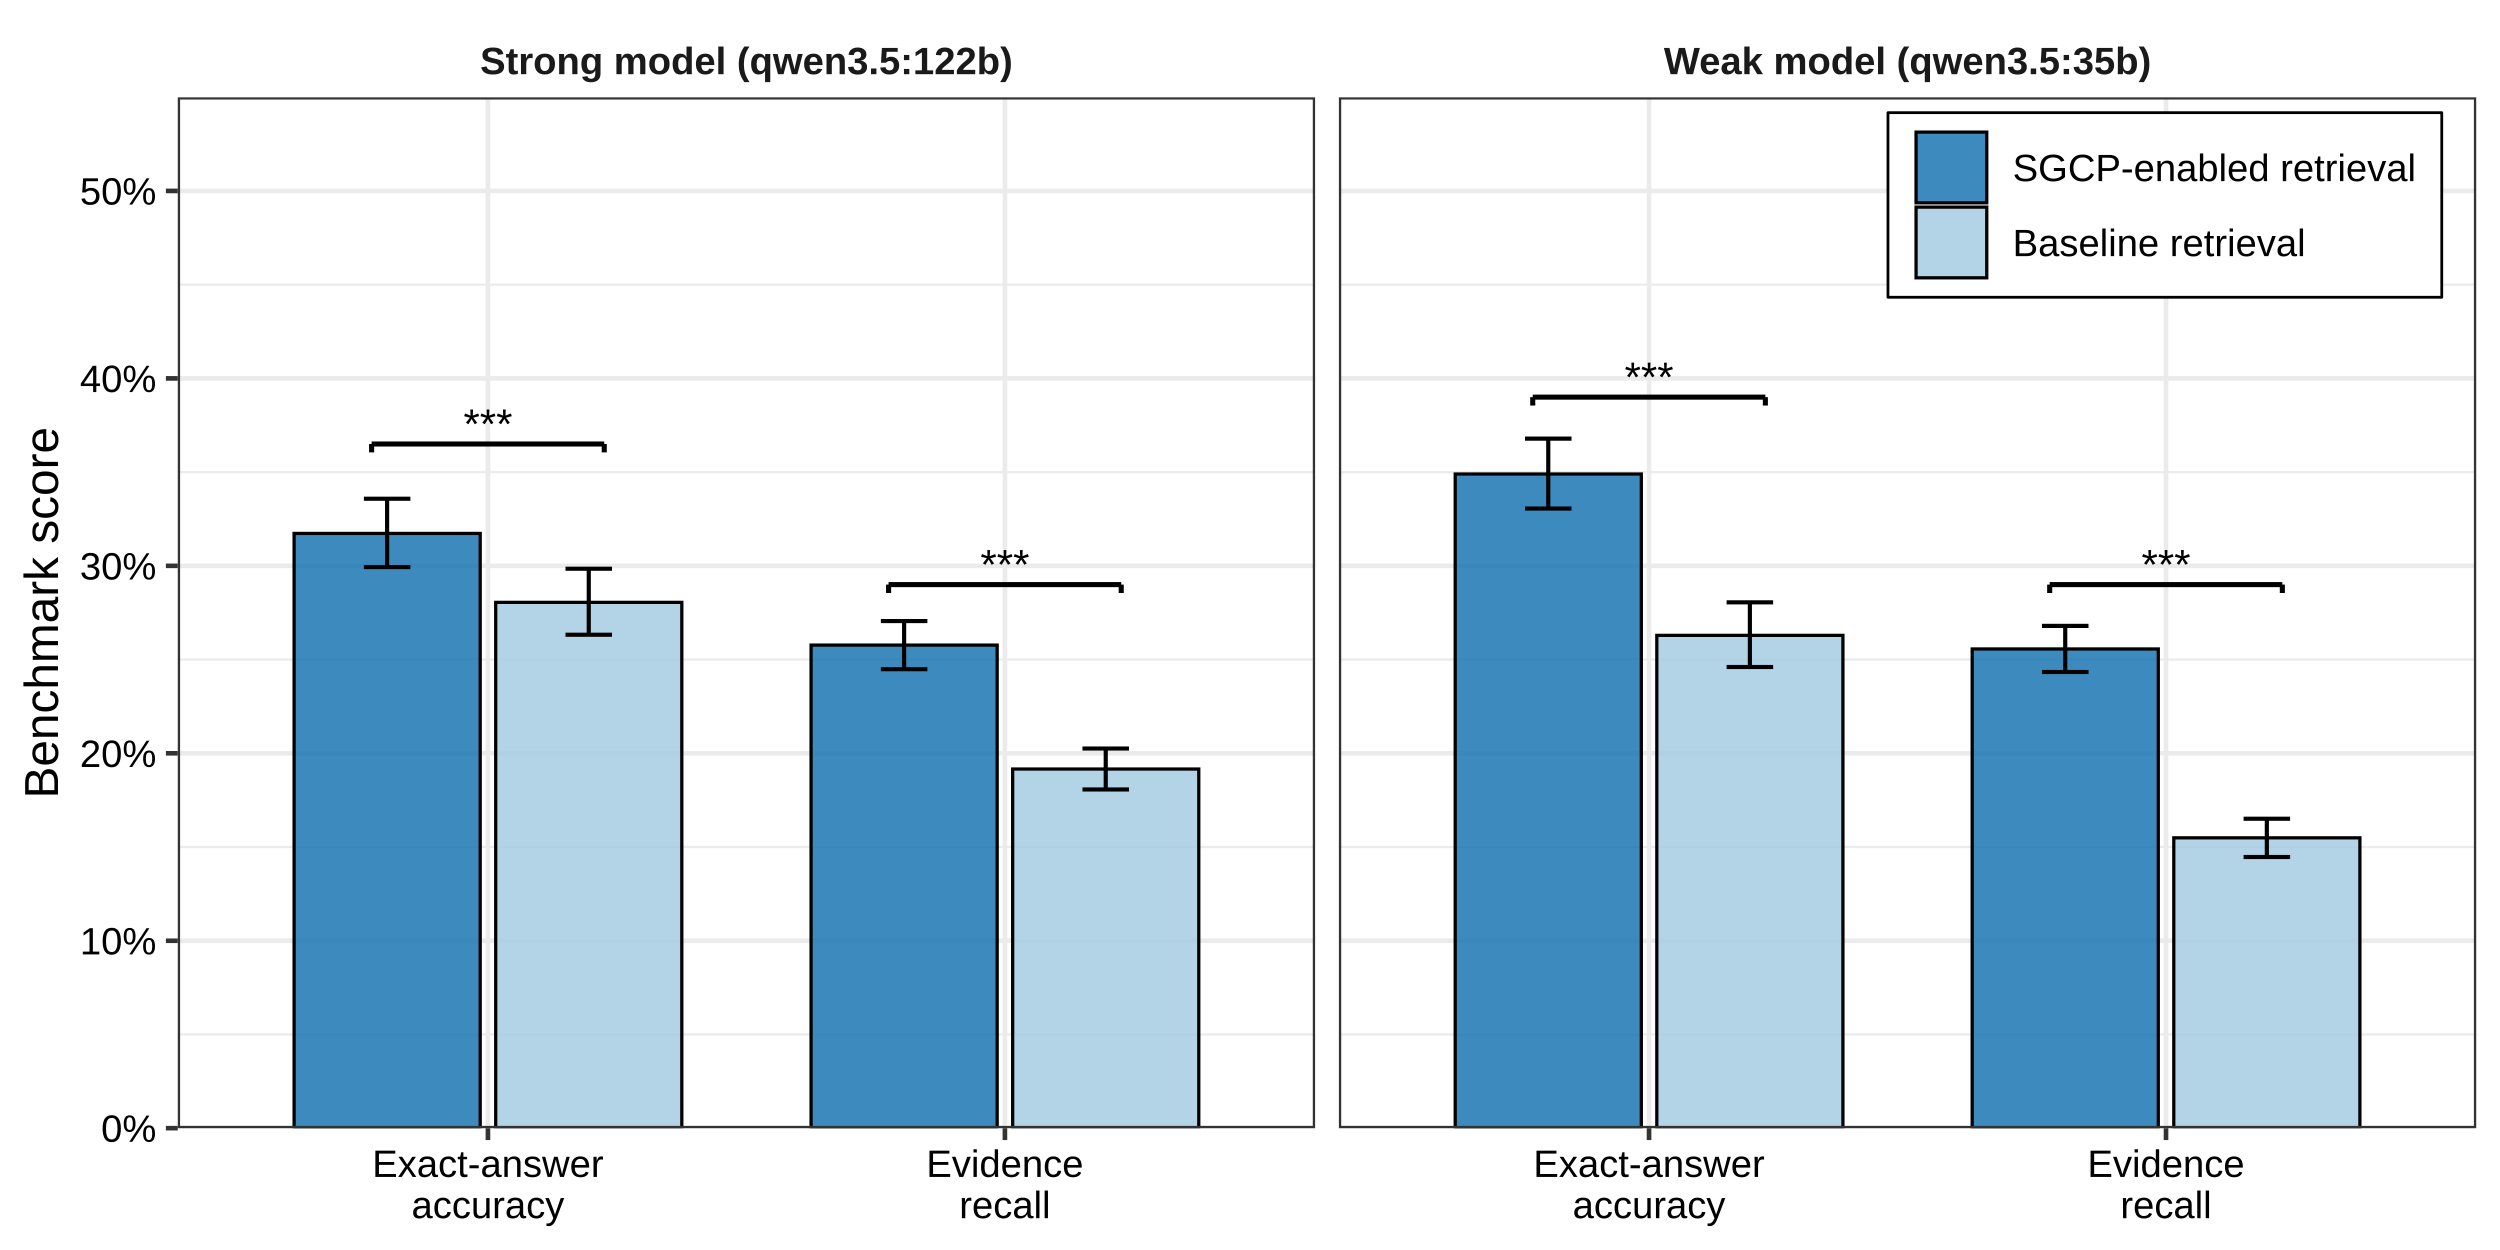
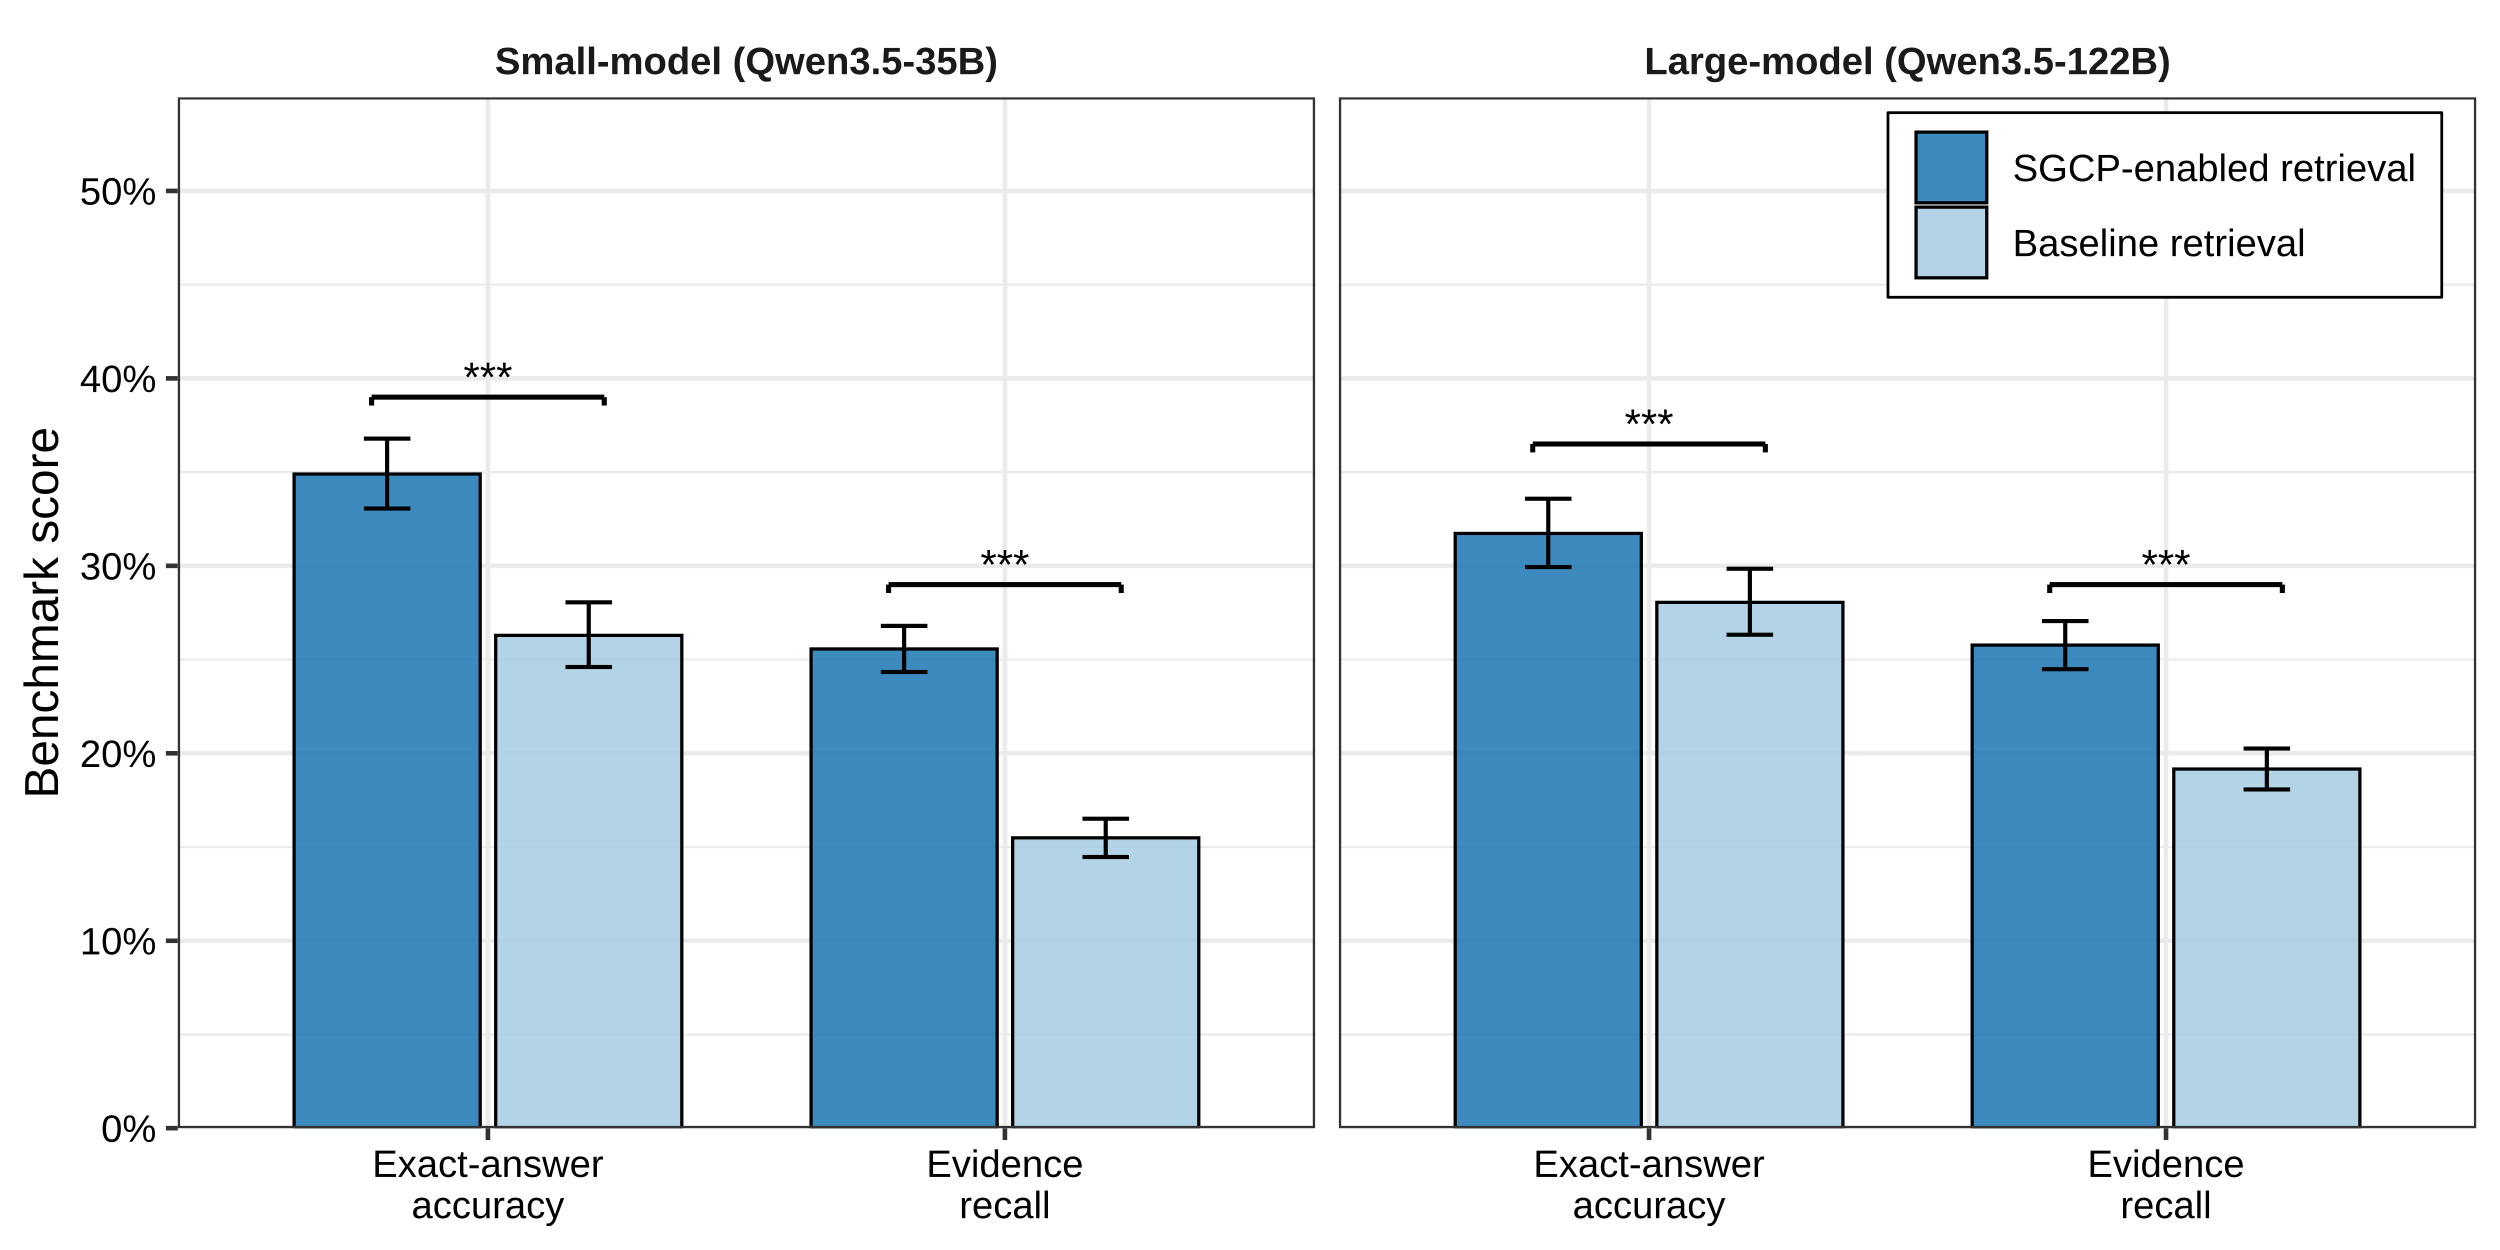
<svg xmlns="http://www.w3.org/2000/svg" width="576.00pt" height="288.00pt" viewBox="0 0 576.00 288.00">
  <g class="svglite">
    <defs>
      <style type="text/css">
    .svglite line, .svglite polyline, .svglite polygon, .svglite path, .svglite rect, .svglite circle {
      fill: none;
      stroke: #000000;
      stroke-linecap: round;
      stroke-linejoin: round;
      stroke-miterlimit: 10.00;
    }
    .svglite text {
      white-space: pre;
    }
    .svglite g.glyphgroup path {
      fill: inherit;
      stroke: none;
    }
  </style>
    </defs>
    <rect width="100%" height="100%" style="stroke: none; fill: #FFFFFF;" />
    <defs>
      <clipPath id="cpMC4wMHw1NzYuMDB8MC4wMHwyODguMDA=">
        <rect x="0.00" y="0.00" width="576.00" height="288.00" />
      </clipPath>
    </defs>
    <g clip-path="url(#cpMC4wMHw1NzYuMDB8MC4wMHwyODguMDA=)">
      <rect x="0.00" y="0.00" width="576.00" height="288.00" style="stroke-width: 1.07; stroke: #FFFFFF; fill: #FFFFFF;" />
    </g>
    <defs>
      <clipPath id="cpNDAuOTZ8MzAzLjAwfDIyLjQwfDI1OS45Mw==">
        <rect x="40.96" y="22.40" width="262.04" height="237.54" />
      </clipPath>
    </defs>
    <g clip-path="url(#cpNDAuOTZ8MzAzLjAwfDIyLjQwfDI1OS45Mw==)">
      <rect x="40.96" y="22.40" width="262.04" height="237.54" style="stroke-width: 1.07; stroke: none; fill: #FFFFFF;" />
      <polyline points="40.96,238.34 303.00,238.34 " style="stroke-width: 0.53; stroke: #EBEBEB; stroke-linecap: butt;" />
      <polyline points="40.96,195.15 303.00,195.15 " style="stroke-width: 0.53; stroke: #EBEBEB; stroke-linecap: butt;" />
      <polyline points="40.96,151.96 303.00,151.96 " style="stroke-width: 0.53; stroke: #EBEBEB; stroke-linecap: butt;" />
      <polyline points="40.96,108.77 303.00,108.77 " style="stroke-width: 0.53; stroke: #EBEBEB; stroke-linecap: butt;" />
      <polyline points="40.96,65.59 303.00,65.59 " style="stroke-width: 0.53; stroke: #EBEBEB; stroke-linecap: butt;" />
      <polyline points="40.96,22.40 303.00,22.40 " style="stroke-width: 0.53; stroke: #EBEBEB; stroke-linecap: butt;" />
      <polyline points="40.96,259.93 303.00,259.93 " style="stroke-width: 1.07; stroke: #EBEBEB; stroke-linecap: butt;" />
      <polyline points="40.96,216.75 303.00,216.75 " style="stroke-width: 1.07; stroke: #EBEBEB; stroke-linecap: butt;" />
      <polyline points="40.96,173.56 303.00,173.56 " style="stroke-width: 1.07; stroke: #EBEBEB; stroke-linecap: butt;" />
      <polyline points="40.96,130.37 303.00,130.37 " style="stroke-width: 1.07; stroke: #EBEBEB; stroke-linecap: butt;" />
      <polyline points="40.96,87.18 303.00,87.18 " style="stroke-width: 1.07; stroke: #EBEBEB; stroke-linecap: butt;" />
      <polyline points="40.96,43.99 303.00,43.99 " style="stroke-width: 1.07; stroke: #EBEBEB; stroke-linecap: butt;" />
      <polyline points="112.42,259.93 112.42,22.40 " style="stroke-width: 1.07; stroke: #EBEBEB; stroke-linecap: butt;" />
      <polyline points="231.53,259.93 231.53,22.40 " style="stroke-width: 1.07; stroke: #EBEBEB; stroke-linecap: butt;" />
-       <rect x="114.21" y="138.78" width="42.88" height="121.15" style="stroke-width: 0.75; stroke-linecap: butt; stroke-linejoin: miter; fill: #A6CEE3; fill-opacity: 0.86;" />
-       <rect x="233.32" y="177.18" width="42.88" height="82.76" style="stroke-width: 0.75; stroke-linecap: butt; stroke-linejoin: miter; fill: #A6CEE3; fill-opacity: 0.86;" />
-       <rect x="67.76" y="122.90" width="42.88" height="137.03" style="stroke-width: 0.75; stroke-linecap: butt; stroke-linejoin: miter; fill: #1F78B4; fill-opacity: 0.86;" />
-       <rect x="186.87" y="148.63" width="42.88" height="111.30" style="stroke-width: 0.75; stroke-linecap: butt; stroke-linejoin: miter; fill: #1F78B4; fill-opacity: 0.86;" />
-       <polyline points="130.29,131.04 141.01,131.04 " style="stroke-width: 0.96; stroke-linecap: butt;" />
-       <polyline points="135.65,131.04 135.65,146.24 " style="stroke-width: 0.96; stroke-linecap: butt;" />
-       <polyline points="130.29,146.24 141.01,146.24 " style="stroke-width: 0.96; stroke-linecap: butt;" />
-       <polyline points="249.40,172.46 260.12,172.46 " style="stroke-width: 0.96; stroke-linecap: butt;" />
-       <polyline points="254.76,172.46 254.76,181.89 " style="stroke-width: 0.96; stroke-linecap: butt;" />
-       <polyline points="249.40,181.89 260.12,181.89 " style="stroke-width: 0.96; stroke-linecap: butt;" />
-       <polyline points="83.84,114.91 94.55,114.91 " style="stroke-width: 0.96; stroke-linecap: butt;" />
-       <polyline points="89.19,114.91 89.19,130.65 " style="stroke-width: 0.96; stroke-linecap: butt;" />
-       <polyline points="83.84,130.65 94.55,130.65 " style="stroke-width: 0.96; stroke-linecap: butt;" />
-       <polyline points="202.95,143.09 213.67,143.09 " style="stroke-width: 0.96; stroke-linecap: butt;" />
-       <polyline points="208.31,143.09 208.31,154.18 " style="stroke-width: 0.96; stroke-linecap: butt;" />
-       <polyline points="202.95,154.18 213.67,154.18 " style="stroke-width: 0.96; stroke-linecap: butt;" />
-       <line x1="85.62" y1="102.30" x2="139.22" y2="102.30" style="stroke-width: 1.17; stroke-linecap: butt;" />
+       <rect x="114.21" y="146.39" width="42.88" height="113.55" style="stroke-width: 0.75; stroke-linecap: butt; stroke-linejoin: miter; fill: #A6CEE3; fill-opacity: 0.86;" />
+       <rect x="233.32" y="193.04" width="42.88" height="66.89" style="stroke-width: 0.75; stroke-linecap: butt; stroke-linejoin: miter; fill: #A6CEE3; fill-opacity: 0.86;" />
+       <rect x="67.76" y="109.21" width="42.88" height="150.72" style="stroke-width: 0.75; stroke-linecap: butt; stroke-linejoin: miter; fill: #1F78B4; fill-opacity: 0.86;" />
+       <rect x="186.87" y="149.52" width="42.88" height="110.42" style="stroke-width: 0.75; stroke-linecap: butt; stroke-linejoin: miter; fill: #1F78B4; fill-opacity: 0.86;" />
+       <polyline points="130.29,138.78 141.01,138.78 " style="stroke-width: 0.96; stroke-linecap: butt;" />
+       <polyline points="135.65,138.78 135.65,153.68 " style="stroke-width: 0.96; stroke-linecap: butt;" />
+       <polyline points="130.29,153.68 141.01,153.68 " style="stroke-width: 0.96; stroke-linecap: butt;" />
+       <polyline points="249.40,188.64 260.12,188.64 " style="stroke-width: 0.96; stroke-linecap: butt;" />
+       <polyline points="254.76,188.64 254.76,197.45 " style="stroke-width: 0.96; stroke-linecap: butt;" />
+       <polyline points="249.40,197.45 260.12,197.45 " style="stroke-width: 0.96; stroke-linecap: butt;" />
+       <polyline points="83.84,101.06 94.55,101.06 " style="stroke-width: 0.96; stroke-linecap: butt;" />
+       <polyline points="89.19,101.06 89.19,117.17 " style="stroke-width: 0.96; stroke-linecap: butt;" />
+       <polyline points="83.84,117.17 94.55,117.17 " style="stroke-width: 0.96; stroke-linecap: butt;" />
+       <polyline points="202.95,144.21 213.67,144.21 " style="stroke-width: 0.96; stroke-linecap: butt;" />
+       <polyline points="208.31,144.21 208.31,154.83 " style="stroke-width: 0.96; stroke-linecap: butt;" />
+       <polyline points="202.95,154.83 213.67,154.83 " style="stroke-width: 0.96; stroke-linecap: butt;" />
+       <line x1="85.62" y1="91.50" x2="139.22" y2="91.50" style="stroke-width: 1.17; stroke-linecap: butt;" />
      <line x1="204.73" y1="134.69" x2="258.33" y2="134.69" style="stroke-width: 1.17; stroke-linecap: butt;" />
-       <line x1="85.62" y1="104.24" x2="85.62" y2="102.30" style="stroke-width: 1.17; stroke-linecap: butt;" />
+       <line x1="85.62" y1="93.44" x2="85.62" y2="91.50" style="stroke-width: 1.17; stroke-linecap: butt;" />
      <line x1="204.73" y1="136.63" x2="204.73" y2="134.69" style="stroke-width: 1.17; stroke-linecap: butt;" />
-       <line x1="139.22" y1="104.24" x2="139.22" y2="102.30" style="stroke-width: 1.17; stroke-linecap: butt;" />
+       <line x1="139.22" y1="93.44" x2="139.22" y2="91.50" style="stroke-width: 1.17; stroke-linecap: butt;" />
      <line x1="258.33" y1="136.63" x2="258.33" y2="134.69" style="stroke-width: 1.17; stroke-linecap: butt;" />
-       <text x="112.42" y="101.01" text-anchor="middle" style="font-size: 9.67px; font-family: &quot;Arial&quot;;" textLength="11.30px" lengthAdjust="spacingAndGlyphs">***</text>
+       <text x="112.42" y="90.21" text-anchor="middle" style="font-size: 9.67px; font-family: &quot;Arial&quot;;" textLength="11.30px" lengthAdjust="spacingAndGlyphs">***</text>
      <text x="231.53" y="133.40" text-anchor="middle" style="font-size: 9.67px; font-family: &quot;Arial&quot;;" textLength="11.30px" lengthAdjust="spacingAndGlyphs">***</text>
      <rect x="40.96" y="22.40" width="262.04" height="237.54" style="stroke-width: 1.07; stroke: #333333;" />
    </g>
    <g clip-path="url(#cpMC4wMHw1NzYuMDB8MC4wMHwyODguMDA=)">
</g>
    <defs>
      <clipPath id="cpMzA4LjQ4fDU3MC41MnwyMi40MHwyNTkuOTM=">
        <rect x="308.48" y="22.40" width="262.04" height="237.54" />
      </clipPath>
    </defs>
    <g clip-path="url(#cpMzA4LjQ4fDU3MC41MnwyMi40MHwyNTkuOTM=)">
      <rect x="308.48" y="22.40" width="262.04" height="237.54" style="stroke-width: 1.07; stroke: none; fill: #FFFFFF;" />
      <polyline points="308.48,238.34 570.52,238.34 " style="stroke-width: 0.53; stroke: #EBEBEB; stroke-linecap: butt;" />
      <polyline points="308.48,195.15 570.52,195.15 " style="stroke-width: 0.53; stroke: #EBEBEB; stroke-linecap: butt;" />
      <polyline points="308.48,151.96 570.52,151.96 " style="stroke-width: 0.53; stroke: #EBEBEB; stroke-linecap: butt;" />
      <polyline points="308.48,108.77 570.52,108.77 " style="stroke-width: 0.53; stroke: #EBEBEB; stroke-linecap: butt;" />
      <polyline points="308.48,65.59 570.52,65.59 " style="stroke-width: 0.53; stroke: #EBEBEB; stroke-linecap: butt;" />
      <polyline points="308.48,22.40 570.52,22.40 " style="stroke-width: 0.53; stroke: #EBEBEB; stroke-linecap: butt;" />
      <polyline points="308.48,259.93 570.52,259.93 " style="stroke-width: 1.07; stroke: #EBEBEB; stroke-linecap: butt;" />
      <polyline points="308.48,216.75 570.52,216.75 " style="stroke-width: 1.07; stroke: #EBEBEB; stroke-linecap: butt;" />
      <polyline points="308.48,173.56 570.52,173.56 " style="stroke-width: 1.07; stroke: #EBEBEB; stroke-linecap: butt;" />
      <polyline points="308.48,130.37 570.52,130.37 " style="stroke-width: 1.07; stroke: #EBEBEB; stroke-linecap: butt;" />
      <polyline points="308.48,87.18 570.52,87.18 " style="stroke-width: 1.07; stroke: #EBEBEB; stroke-linecap: butt;" />
      <polyline points="308.48,43.99 570.52,43.99 " style="stroke-width: 1.07; stroke: #EBEBEB; stroke-linecap: butt;" />
      <polyline points="379.94,259.93 379.94,22.40 " style="stroke-width: 1.07; stroke: #EBEBEB; stroke-linecap: butt;" />
      <polyline points="499.05,259.93 499.05,22.40 " style="stroke-width: 1.07; stroke: #EBEBEB; stroke-linecap: butt;" />
-       <rect x="381.73" y="146.39" width="42.88" height="113.55" style="stroke-width: 0.75; stroke-linecap: butt; stroke-linejoin: miter; fill: #A6CEE3; fill-opacity: 0.86;" />
-       <rect x="500.84" y="193.04" width="42.88" height="66.89" style="stroke-width: 0.75; stroke-linecap: butt; stroke-linejoin: miter; fill: #A6CEE3; fill-opacity: 0.86;" />
-       <rect x="335.28" y="109.21" width="42.88" height="150.72" style="stroke-width: 0.75; stroke-linecap: butt; stroke-linejoin: miter; fill: #1F78B4; fill-opacity: 0.86;" />
-       <rect x="454.39" y="149.52" width="42.88" height="110.42" style="stroke-width: 0.75; stroke-linecap: butt; stroke-linejoin: miter; fill: #1F78B4; fill-opacity: 0.86;" />
-       <polyline points="397.81,138.78 408.53,138.78 " style="stroke-width: 0.96; stroke-linecap: butt;" />
-       <polyline points="403.17,138.78 403.17,153.68 " style="stroke-width: 0.96; stroke-linecap: butt;" />
-       <polyline points="397.81,153.68 408.53,153.68 " style="stroke-width: 0.96; stroke-linecap: butt;" />
-       <polyline points="516.92,188.64 527.64,188.64 " style="stroke-width: 0.96; stroke-linecap: butt;" />
-       <polyline points="522.28,188.64 522.28,197.45 " style="stroke-width: 0.96; stroke-linecap: butt;" />
-       <polyline points="516.92,197.45 527.64,197.45 " style="stroke-width: 0.96; stroke-linecap: butt;" />
-       <polyline points="351.36,101.06 362.08,101.06 " style="stroke-width: 0.96; stroke-linecap: butt;" />
-       <polyline points="356.72,101.06 356.72,117.17 " style="stroke-width: 0.96; stroke-linecap: butt;" />
-       <polyline points="351.36,117.17 362.08,117.17 " style="stroke-width: 0.96; stroke-linecap: butt;" />
-       <polyline points="470.47,144.21 481.19,144.21 " style="stroke-width: 0.96; stroke-linecap: butt;" />
-       <polyline points="475.83,144.21 475.83,154.83 " style="stroke-width: 0.96; stroke-linecap: butt;" />
-       <polyline points="470.47,154.83 481.19,154.83 " style="stroke-width: 0.96; stroke-linecap: butt;" />
-       <line x1="353.14" y1="91.50" x2="406.74" y2="91.50" style="stroke-width: 1.17; stroke-linecap: butt;" />
+       <rect x="381.73" y="138.78" width="42.88" height="121.15" style="stroke-width: 0.75; stroke-linecap: butt; stroke-linejoin: miter; fill: #A6CEE3; fill-opacity: 0.86;" />
+       <rect x="500.84" y="177.18" width="42.88" height="82.76" style="stroke-width: 0.75; stroke-linecap: butt; stroke-linejoin: miter; fill: #A6CEE3; fill-opacity: 0.86;" />
+       <rect x="335.28" y="122.90" width="42.88" height="137.03" style="stroke-width: 0.75; stroke-linecap: butt; stroke-linejoin: miter; fill: #1F78B4; fill-opacity: 0.86;" />
+       <rect x="454.39" y="148.63" width="42.88" height="111.30" style="stroke-width: 0.75; stroke-linecap: butt; stroke-linejoin: miter; fill: #1F78B4; fill-opacity: 0.86;" />
+       <polyline points="397.81,131.04 408.53,131.04 " style="stroke-width: 0.96; stroke-linecap: butt;" />
+       <polyline points="403.17,131.04 403.17,146.24 " style="stroke-width: 0.96; stroke-linecap: butt;" />
+       <polyline points="397.81,146.24 408.53,146.24 " style="stroke-width: 0.96; stroke-linecap: butt;" />
+       <polyline points="516.92,172.46 527.64,172.46 " style="stroke-width: 0.96; stroke-linecap: butt;" />
+       <polyline points="522.28,172.46 522.28,181.89 " style="stroke-width: 0.96; stroke-linecap: butt;" />
+       <polyline points="516.92,181.89 527.64,181.89 " style="stroke-width: 0.96; stroke-linecap: butt;" />
+       <polyline points="351.36,114.91 362.08,114.91 " style="stroke-width: 0.96; stroke-linecap: butt;" />
+       <polyline points="356.72,114.91 356.72,130.65 " style="stroke-width: 0.96; stroke-linecap: butt;" />
+       <polyline points="351.36,130.65 362.08,130.65 " style="stroke-width: 0.96; stroke-linecap: butt;" />
+       <polyline points="470.47,143.09 481.19,143.09 " style="stroke-width: 0.96; stroke-linecap: butt;" />
+       <polyline points="475.83,143.09 475.83,154.18 " style="stroke-width: 0.96; stroke-linecap: butt;" />
+       <polyline points="470.47,154.18 481.19,154.18 " style="stroke-width: 0.96; stroke-linecap: butt;" />
+       <line x1="353.14" y1="102.30" x2="406.74" y2="102.30" style="stroke-width: 1.17; stroke-linecap: butt;" />
      <line x1="472.25" y1="134.69" x2="525.85" y2="134.69" style="stroke-width: 1.17; stroke-linecap: butt;" />
-       <line x1="353.14" y1="93.44" x2="353.14" y2="91.50" style="stroke-width: 1.17; stroke-linecap: butt;" />
+       <line x1="353.14" y1="104.24" x2="353.14" y2="102.30" style="stroke-width: 1.17; stroke-linecap: butt;" />
      <line x1="472.25" y1="136.63" x2="472.25" y2="134.69" style="stroke-width: 1.17; stroke-linecap: butt;" />
-       <line x1="406.74" y1="93.44" x2="406.74" y2="91.50" style="stroke-width: 1.17; stroke-linecap: butt;" />
+       <line x1="406.74" y1="104.24" x2="406.74" y2="102.30" style="stroke-width: 1.17; stroke-linecap: butt;" />
      <line x1="525.85" y1="136.63" x2="525.85" y2="134.69" style="stroke-width: 1.17; stroke-linecap: butt;" />
-       <text x="379.94" y="90.21" text-anchor="middle" style="font-size: 9.67px; font-family: &quot;Arial&quot;;" textLength="11.30px" lengthAdjust="spacingAndGlyphs">***</text>
+       <text x="379.94" y="101.01" text-anchor="middle" style="font-size: 9.67px; font-family: &quot;Arial&quot;;" textLength="11.30px" lengthAdjust="spacingAndGlyphs">***</text>
      <text x="499.05" y="133.40" text-anchor="middle" style="font-size: 9.67px; font-family: &quot;Arial&quot;;" textLength="11.30px" lengthAdjust="spacingAndGlyphs">***</text>
      <rect x="308.48" y="22.40" width="262.04" height="237.54" style="stroke-width: 1.07; stroke: #333333;" />
    </g>
    <g clip-path="url(#cpMC4wMHw1NzYuMDB8MC4wMHwyODguMDA=)">
</g>
    <defs>
      <clipPath id="cpNDAuOTZ8MzAzLjAwfDUuNDh8MjIuNDA=">
        <rect x="40.96" y="5.48" width="262.04" height="16.92" />
      </clipPath>
    </defs>
    <g clip-path="url(#cpNDAuOTZ8MzAzLjAwfDUuNDh8MjIuNDA=)">
      <rect x="40.96" y="5.48" width="262.04" height="16.92" style="stroke-width: 1.07; stroke: none; fill: #FFFFFF;" />
-       <text x="171.98" y="17.09" text-anchor="middle" style="font-size: 8.80px; font-weight: bold;fill: #1A1A1A; font-family: &quot;Arial&quot;;" textLength="122.64px" lengthAdjust="spacingAndGlyphs">Strong model (qwen3.5:122b)</text>
+       <text x="171.98" y="17.09" text-anchor="middle" style="font-size: 8.80px; font-weight: bold;fill: #1A1A1A; font-family: &quot;Arial&quot;;" textLength="115.81px" lengthAdjust="spacingAndGlyphs">Small-model (Qwen3.5-35B)</text>
    </g>
    <g clip-path="url(#cpMC4wMHw1NzYuMDB8MC4wMHwyODguMDA=)">
</g>
    <defs>
      <clipPath id="cpMzA4LjQ4fDU3MC41Mnw1LjQ4fDIyLjQw">
        <rect x="308.48" y="5.48" width="262.04" height="16.92" />
      </clipPath>
    </defs>
    <g clip-path="url(#cpMzA4LjQ4fDU3MC41Mnw1LjQ4fDIyLjQw)">
      <rect x="308.48" y="5.48" width="262.04" height="16.92" style="stroke-width: 1.07; stroke: none; fill: #FFFFFF;" />
-       <text x="439.50" y="17.09" text-anchor="middle" style="font-size: 8.80px; font-weight: bold;fill: #1A1A1A; font-family: &quot;Arial&quot;;" textLength="112.22px" lengthAdjust="spacingAndGlyphs">Weak model (qwen3.5:35b)</text>
+       <text x="439.50" y="17.09" text-anchor="middle" style="font-size: 8.80px; font-weight: bold;fill: #1A1A1A; font-family: &quot;Arial&quot;;" textLength="121.19px" lengthAdjust="spacingAndGlyphs">Large-model (Qwen3.5-122B)</text>
    </g>
    <g clip-path="url(#cpMC4wMHw1NzYuMDB8MC4wMHwyODguMDA=)">
      <polyline points="112.42,262.67 112.42,259.93 " style="stroke-width: 1.07; stroke: #333333; stroke-linecap: butt;" />
      <polyline points="231.53,262.67 231.53,259.93 " style="stroke-width: 1.07; stroke: #333333; stroke-linecap: butt;" />
      <text x="112.42" y="271.17" text-anchor="middle" style="font-size: 8.80px; font-family: &quot;Arial&quot;;" textLength="53.30px" lengthAdjust="spacingAndGlyphs">Exact-answer</text>
      <text x="112.42" y="280.67" text-anchor="middle" style="font-size: 8.80px; font-family: &quot;Arial&quot;;" textLength="35.22px" lengthAdjust="spacingAndGlyphs">accuracy</text>
      <text x="231.53" y="271.17" text-anchor="middle" style="font-size: 8.80px; font-family: &quot;Arial&quot;;" textLength="36.20px" lengthAdjust="spacingAndGlyphs">Evidence</text>
      <text x="231.53" y="280.67" text-anchor="middle" style="font-size: 8.80px; font-family: &quot;Arial&quot;;" textLength="21.02px" lengthAdjust="spacingAndGlyphs">recall</text>
      <polyline points="379.94,262.67 379.94,259.93 " style="stroke-width: 1.07; stroke: #333333; stroke-linecap: butt;" />
      <polyline points="499.05,262.67 499.05,259.93 " style="stroke-width: 1.07; stroke: #333333; stroke-linecap: butt;" />
      <text x="379.94" y="271.17" text-anchor="middle" style="font-size: 8.80px; font-family: &quot;Arial&quot;;" textLength="53.30px" lengthAdjust="spacingAndGlyphs">Exact-answer</text>
      <text x="379.94" y="280.67" text-anchor="middle" style="font-size: 8.80px; font-family: &quot;Arial&quot;;" textLength="35.22px" lengthAdjust="spacingAndGlyphs">accuracy</text>
      <text x="499.05" y="271.17" text-anchor="middle" style="font-size: 8.80px; font-family: &quot;Arial&quot;;" textLength="36.20px" lengthAdjust="spacingAndGlyphs">Evidence</text>
      <text x="499.05" y="280.67" text-anchor="middle" style="font-size: 8.80px; font-family: &quot;Arial&quot;;" textLength="21.02px" lengthAdjust="spacingAndGlyphs">recall</text>
      <text x="36.02" y="263.08" text-anchor="end" style="font-size: 8.80px; font-family: &quot;Arial&quot;;" textLength="12.72px" lengthAdjust="spacingAndGlyphs">0%</text>
      <text x="36.02" y="219.90" text-anchor="end" style="font-size: 8.80px; font-family: &quot;Arial&quot;;" textLength="17.61px" lengthAdjust="spacingAndGlyphs">10%</text>
      <text x="36.02" y="176.71" text-anchor="end" style="font-size: 8.80px; font-family: &quot;Arial&quot;;" textLength="17.61px" lengthAdjust="spacingAndGlyphs">20%</text>
      <text x="36.02" y="133.52" text-anchor="end" style="font-size: 8.80px; font-family: &quot;Arial&quot;;" textLength="17.61px" lengthAdjust="spacingAndGlyphs">30%</text>
      <text x="36.02" y="90.33" text-anchor="end" style="font-size: 8.80px; font-family: &quot;Arial&quot;;" textLength="17.61px" lengthAdjust="spacingAndGlyphs">40%</text>
      <text x="36.02" y="47.14" text-anchor="end" style="font-size: 8.80px; font-family: &quot;Arial&quot;;" textLength="17.61px" lengthAdjust="spacingAndGlyphs">50%</text>
      <polyline points="38.22,259.93 40.96,259.93 " style="stroke-width: 1.07; stroke: #333333; stroke-linecap: butt;" />
      <polyline points="38.22,216.75 40.96,216.75 " style="stroke-width: 1.07; stroke: #333333; stroke-linecap: butt;" />
      <polyline points="38.22,173.56 40.96,173.56 " style="stroke-width: 1.07; stroke: #333333; stroke-linecap: butt;" />
      <polyline points="38.22,130.37 40.96,130.37 " style="stroke-width: 1.07; stroke: #333333; stroke-linecap: butt;" />
      <polyline points="38.22,87.18 40.96,87.18 " style="stroke-width: 1.07; stroke: #333333; stroke-linecap: butt;" />
      <polyline points="38.22,43.99 40.96,43.99 " style="stroke-width: 1.07; stroke: #333333; stroke-linecap: butt;" />
      <text transform="translate(13.36,141.17) rotate(-90)" text-anchor="middle" style="font-size: 11.00px; font-family: &quot;Arial&quot;;" textLength="85.62px" lengthAdjust="spacingAndGlyphs">Benchmark score</text>
      <rect x="434.99" y="25.96" width="127.59" height="42.53" style="stroke-width: 0.64; fill: #FFFFFF;" />
      <rect x="440.97" y="29.95" width="17.28" height="17.28" style="stroke-width: 1.07; stroke: none; fill: #FFFFFF;" />
      <rect x="441.46" y="30.44" width="16.29" height="16.29" style="stroke-width: 0.75; stroke-linecap: butt; stroke-linejoin: miter; fill: #1F78B4; fill-opacity: 0.86;" />
      <rect x="440.97" y="47.23" width="17.28" height="17.28" style="stroke-width: 1.07; stroke: none; fill: #FFFFFF;" />
      <rect x="441.46" y="47.72" width="16.29" height="16.29" style="stroke-width: 0.75; stroke-linecap: butt; stroke-linejoin: miter; fill: #A6CEE3; fill-opacity: 0.86;" />
      <text x="463.72" y="41.74" style="font-size: 8.80px; font-family: &quot;Arial&quot;;" textLength="92.88px" lengthAdjust="spacingAndGlyphs">SGCP-enabled retrieval</text>
      <text x="463.72" y="59.02" style="font-size: 8.80px; font-family: &quot;Arial&quot;;" textLength="67.45px" lengthAdjust="spacingAndGlyphs">Baseline retrieval</text>
    </g>
  </g>
</svg>
